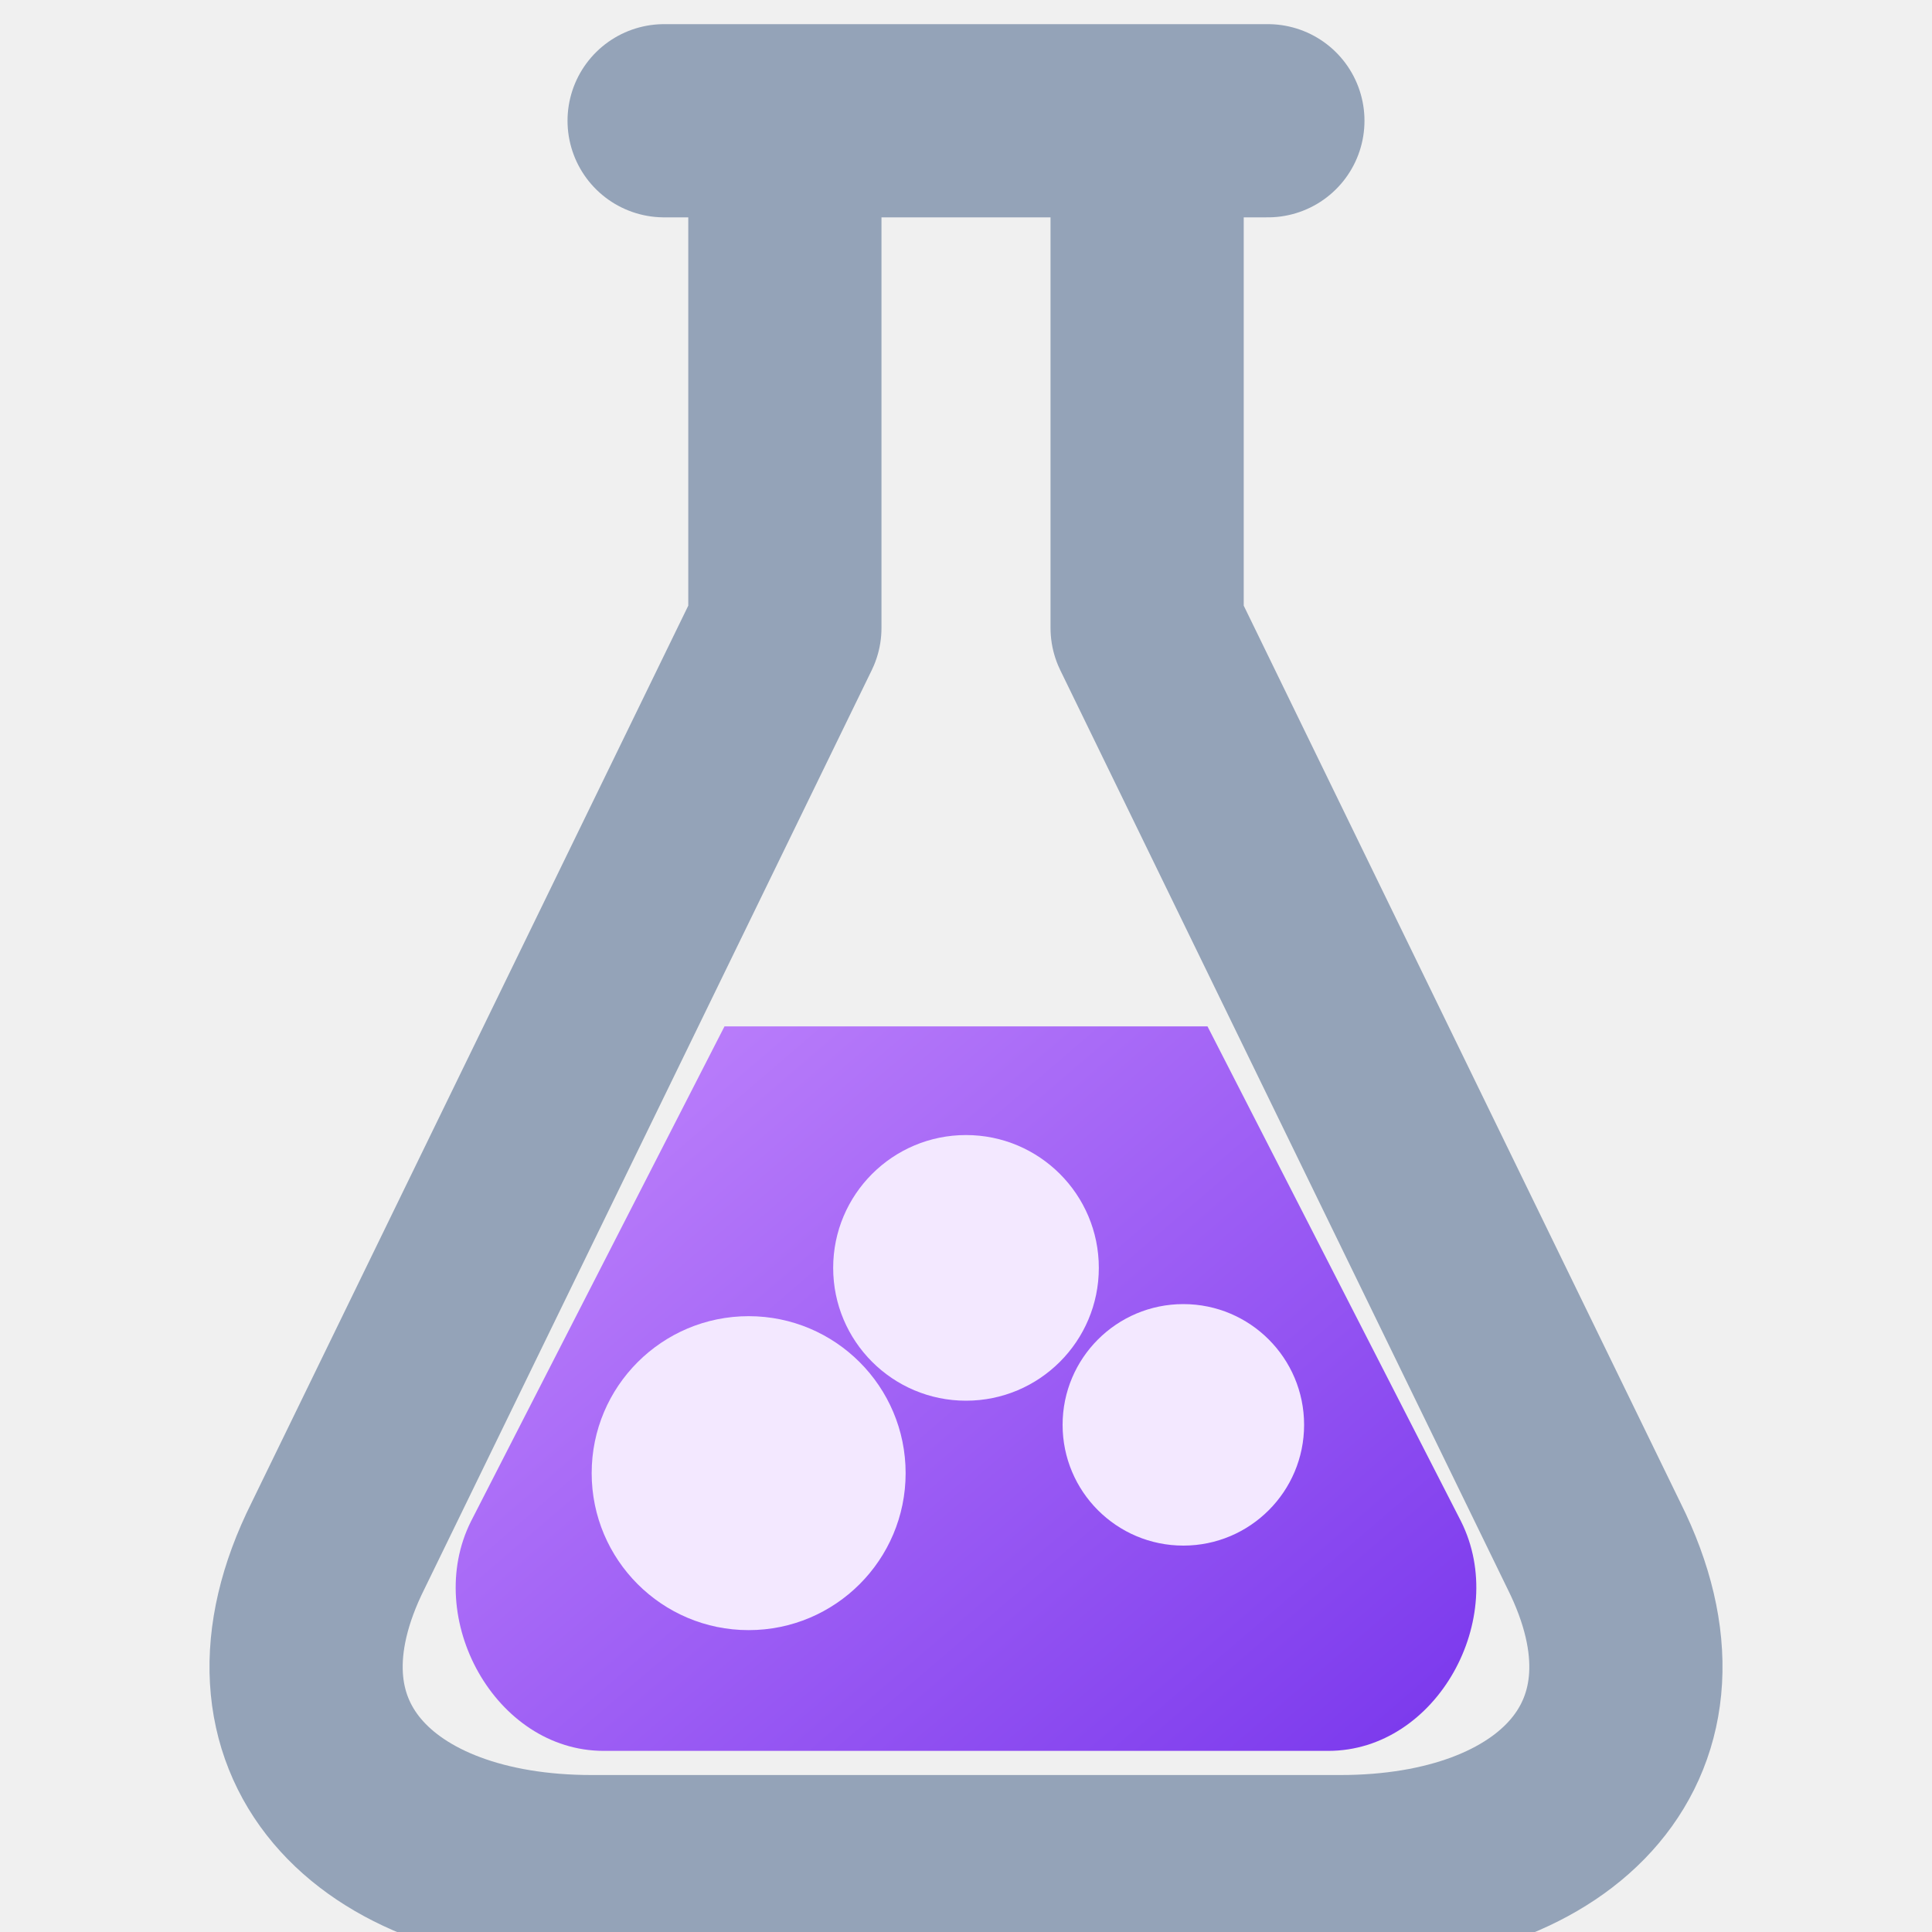
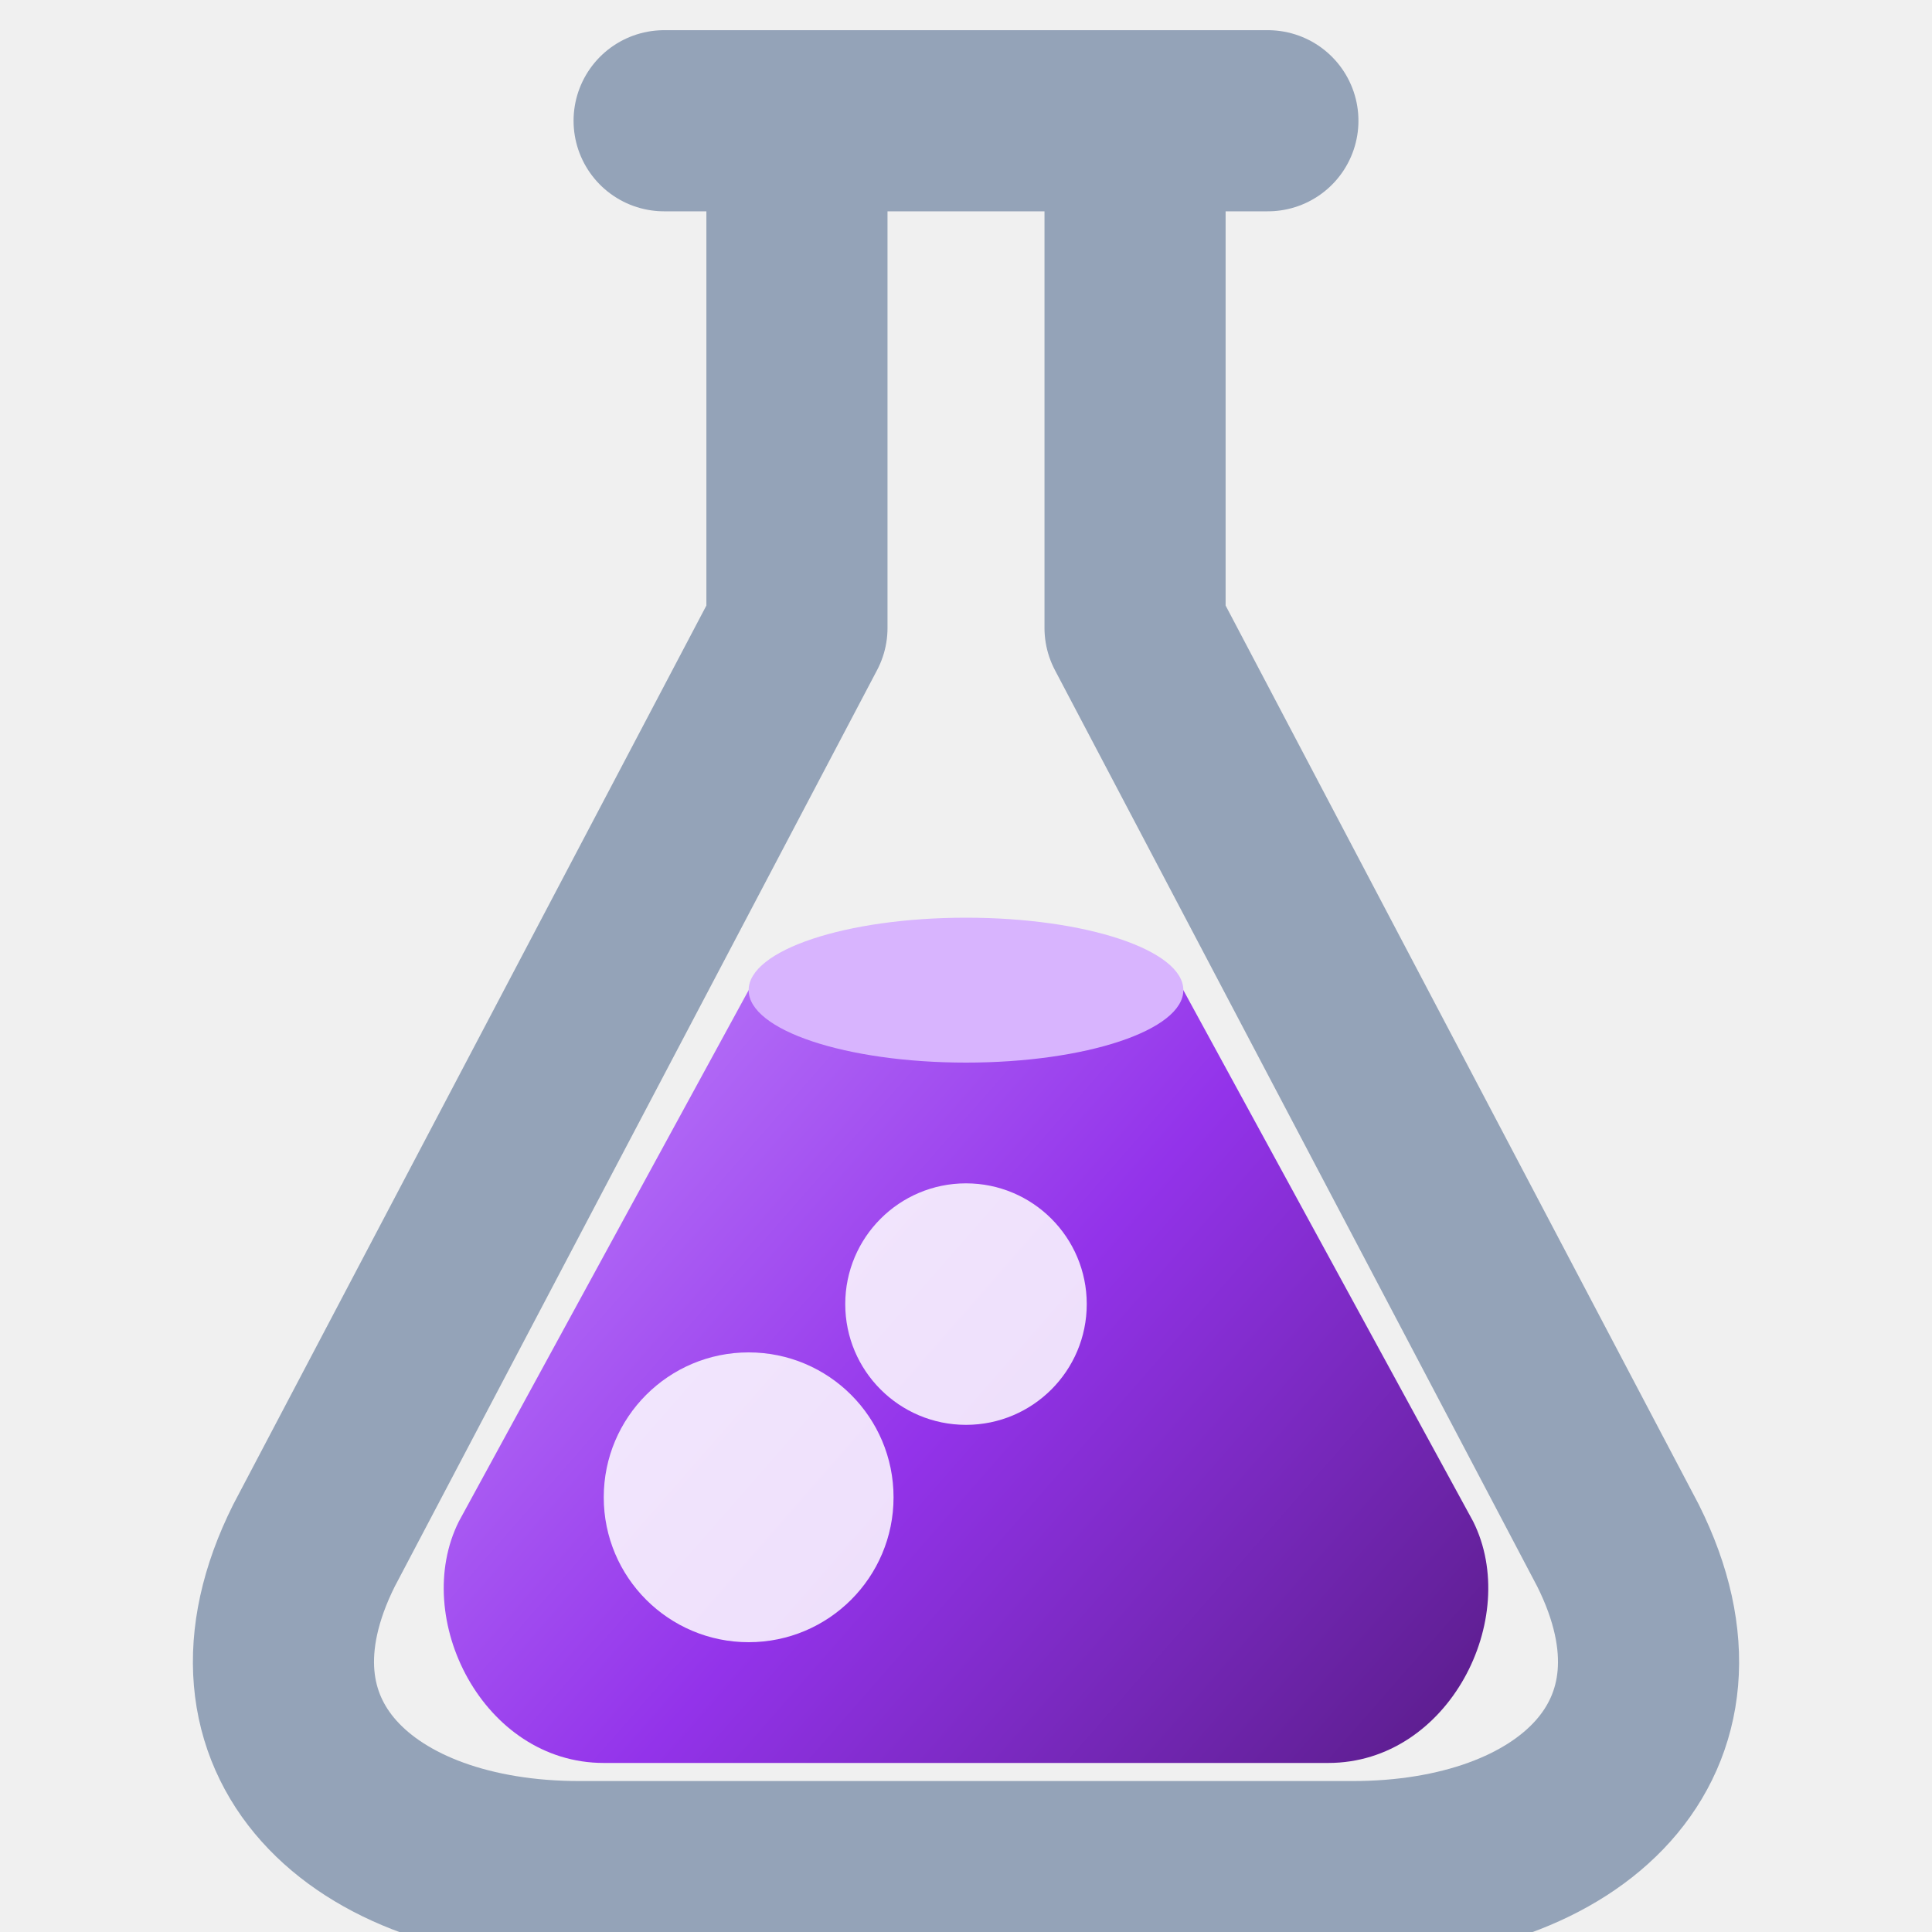
<svg xmlns="http://www.w3.org/2000/svg" width="16" height="16" viewBox="0 0 16 16" fill="none">
  <defs>
-     <linearGradient id="flaskGrad" x1="5" y1="8" x2="11" y2="15" gradientUnits="userSpaceOnUse">
+     <linearGradient id="flaskLiquid" x1="4" y1="8" x2="12" y2="15" gradientUnits="userSpaceOnUse">
      <stop offset="0%" stop-color="#c084fc" />
-       <stop offset="100%" stop-color="#7c3aed" />
+       <stop offset="50%" stop-color="#9333ea" />
+       <stop offset="100%" stop-color="#581c87" />
    </linearGradient>
  </defs>
-   <path d="M5.5 1H10.5M6.5 1V5.2L2.8 12.8C2.0 14.4 3.1 15.5 4.9 15.5H11.1C12.9 15.5 14.0 14.4 13.2 12.8L9.5 5.2V1" stroke="#94a3b8" stroke-width="1.6" stroke-linecap="round" stroke-linejoin="round" />
-   <path d="M3.9 12.6C3.5 13.4 4.1 14.5 5.0 14.5H11.0C11.9 14.5 12.5 13.4 12.1 12.6L10.0 8.5H6.0L3.9 12.6Z" fill="url(#flaskGrad)" />
-   <circle cx="8" cy="10.5" r="1.1" fill="#f3e8ff" />
-   <circle cx="6.2" cy="12.2" r="1.3" fill="#f3e8ff" />
-   <circle cx="9.8" cy="11.8" r="1.0" fill="#f3e8ff" />
+   <path d="M5.5 1.0H10.5M6.6 1.0V5.2L2.6 12.8C1.8 14.4 3.0 15.5 4.8 15.5H11.2C13.0 15.5 14.2 14.4 13.4 12.8L9.4 5.2V1.0" stroke="#94a3b8" stroke-width="1.5" stroke-linecap="round" stroke-linejoin="round" />
+   <path d="M3.8 12.6C3.4 13.4 4.0 14.6 5.0 14.6H11.0C12.0 14.6 12.6 13.4 12.2 12.6L9.8 8.2H6.2L3.8 12.6Z" fill="url(#flaskLiquid)" />
+   <ellipse cx="8" cy="8.2" rx="1.8" ry="0.6" fill="#d8b4fe" />
+   <circle cx="8.0" cy="10.8" r="1.0" fill="#ffffff" opacity="0.85" />
+   <circle cx="6.2" cy="12.4" r="1.2" fill="#ffffff" opacity="0.85" />
</svg>
